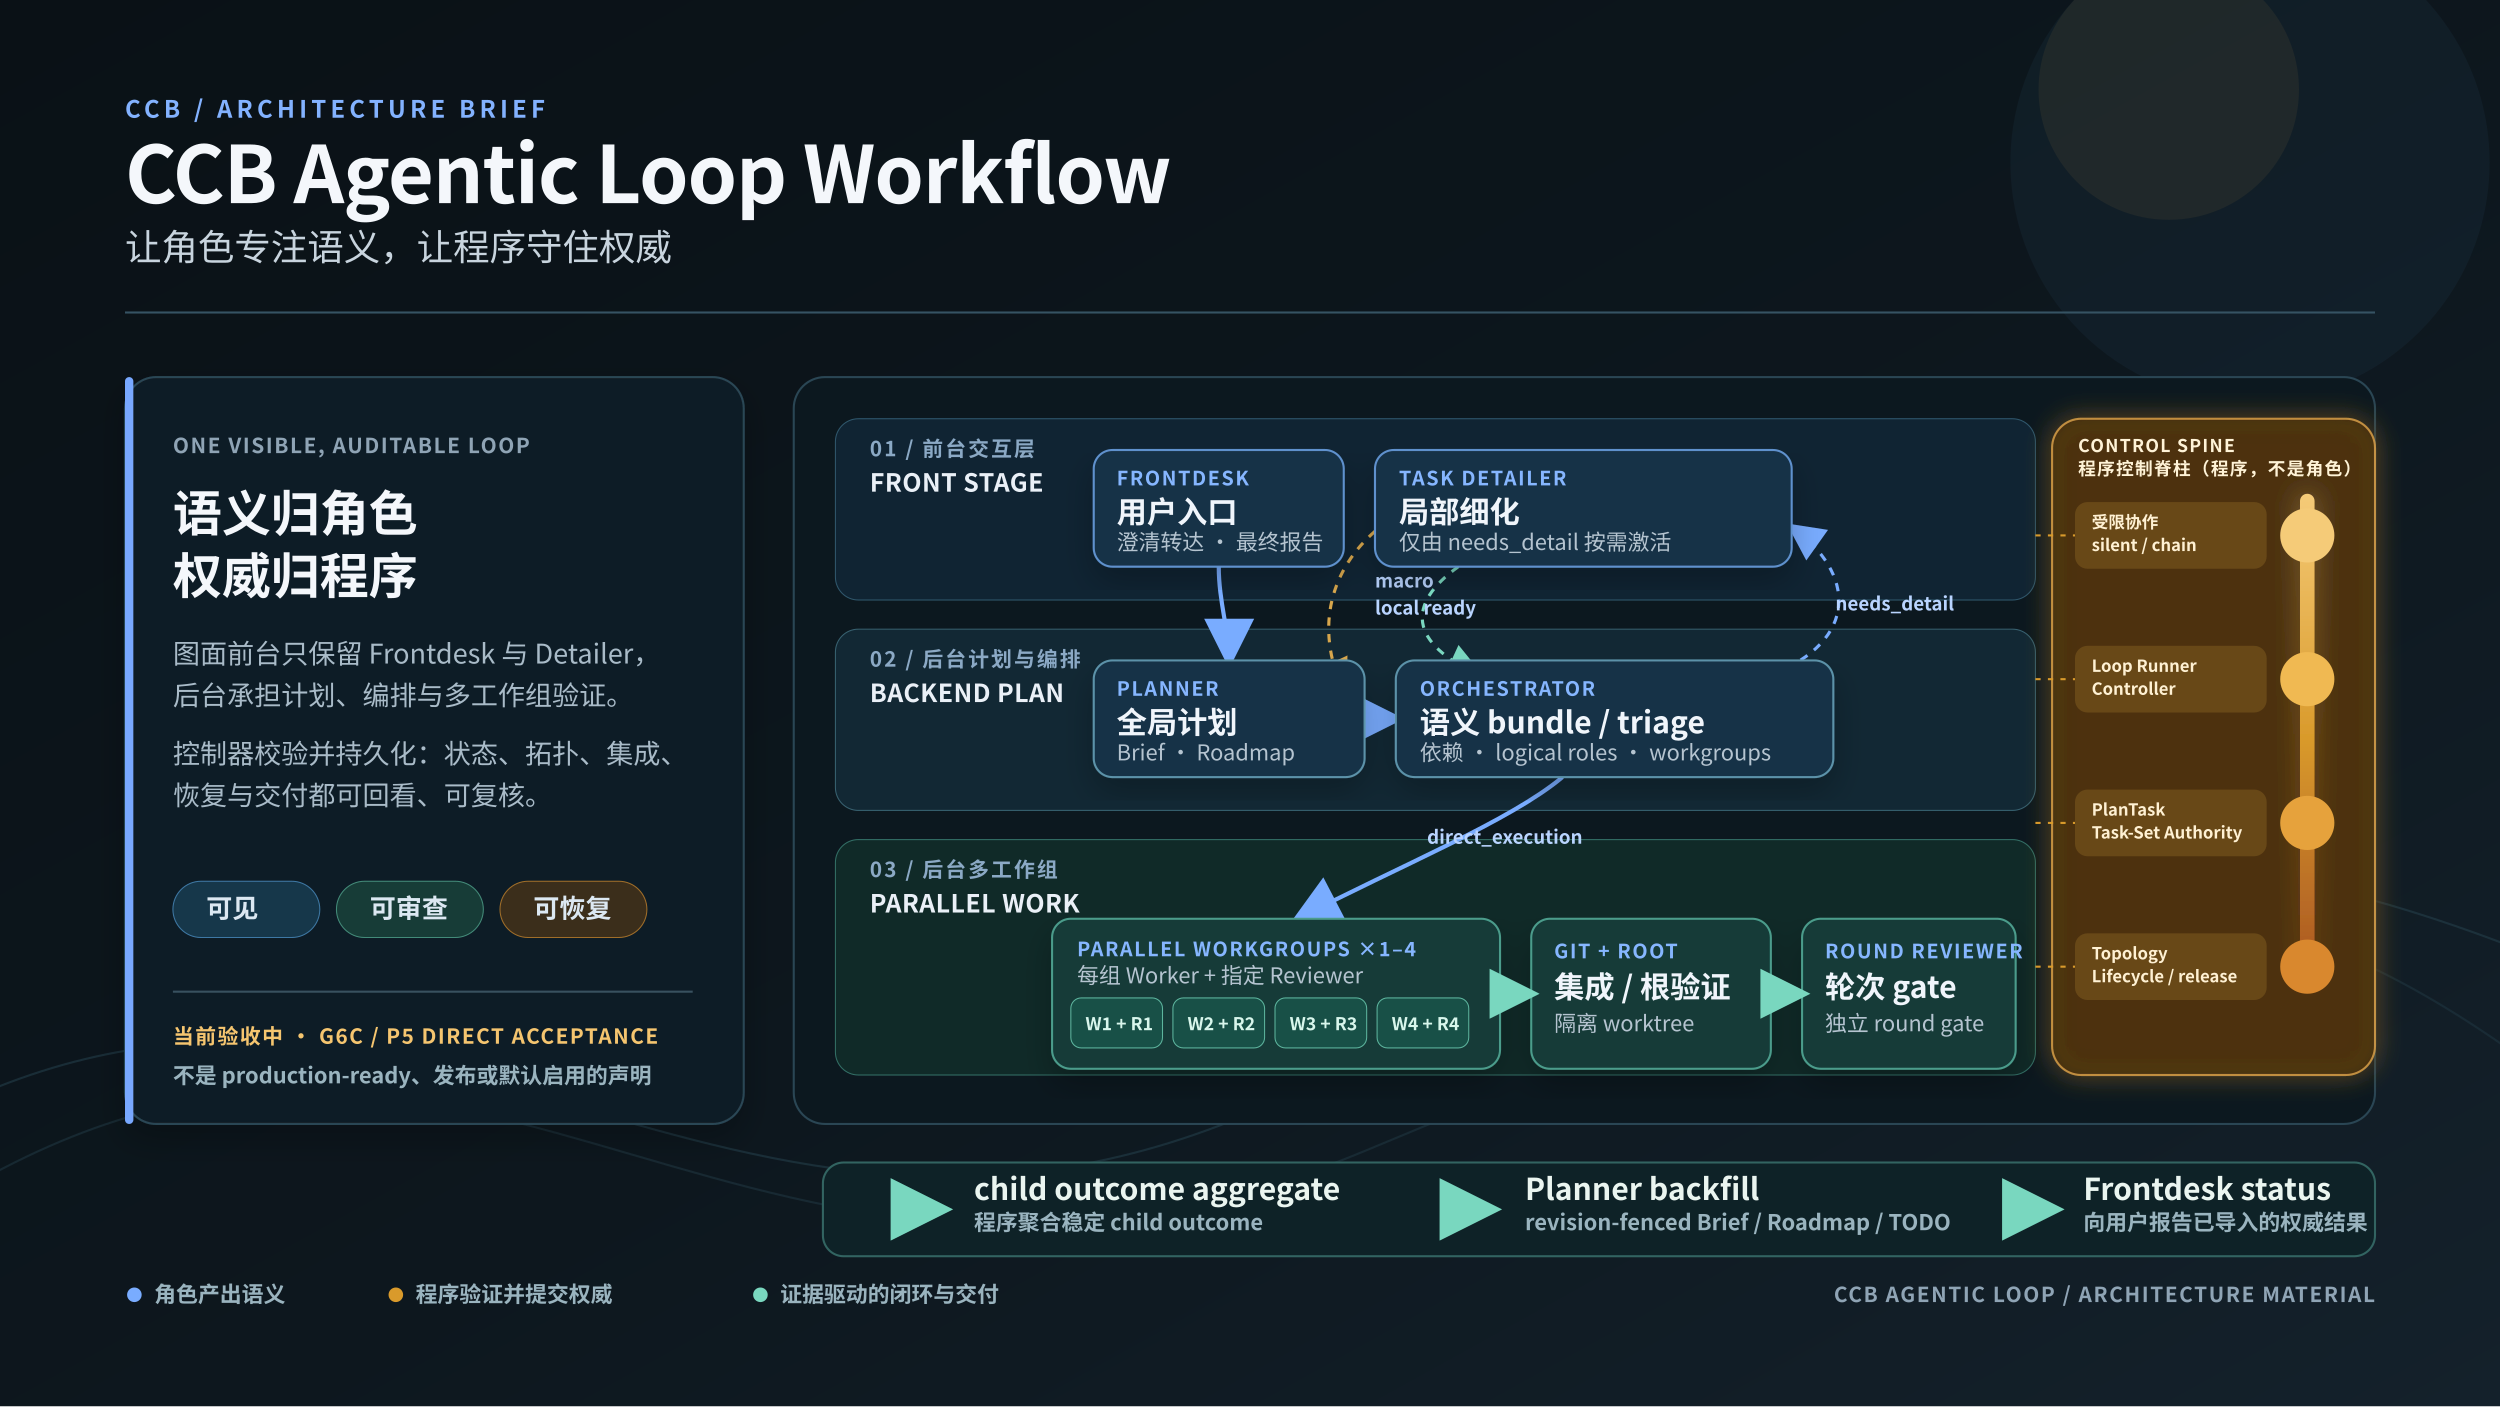
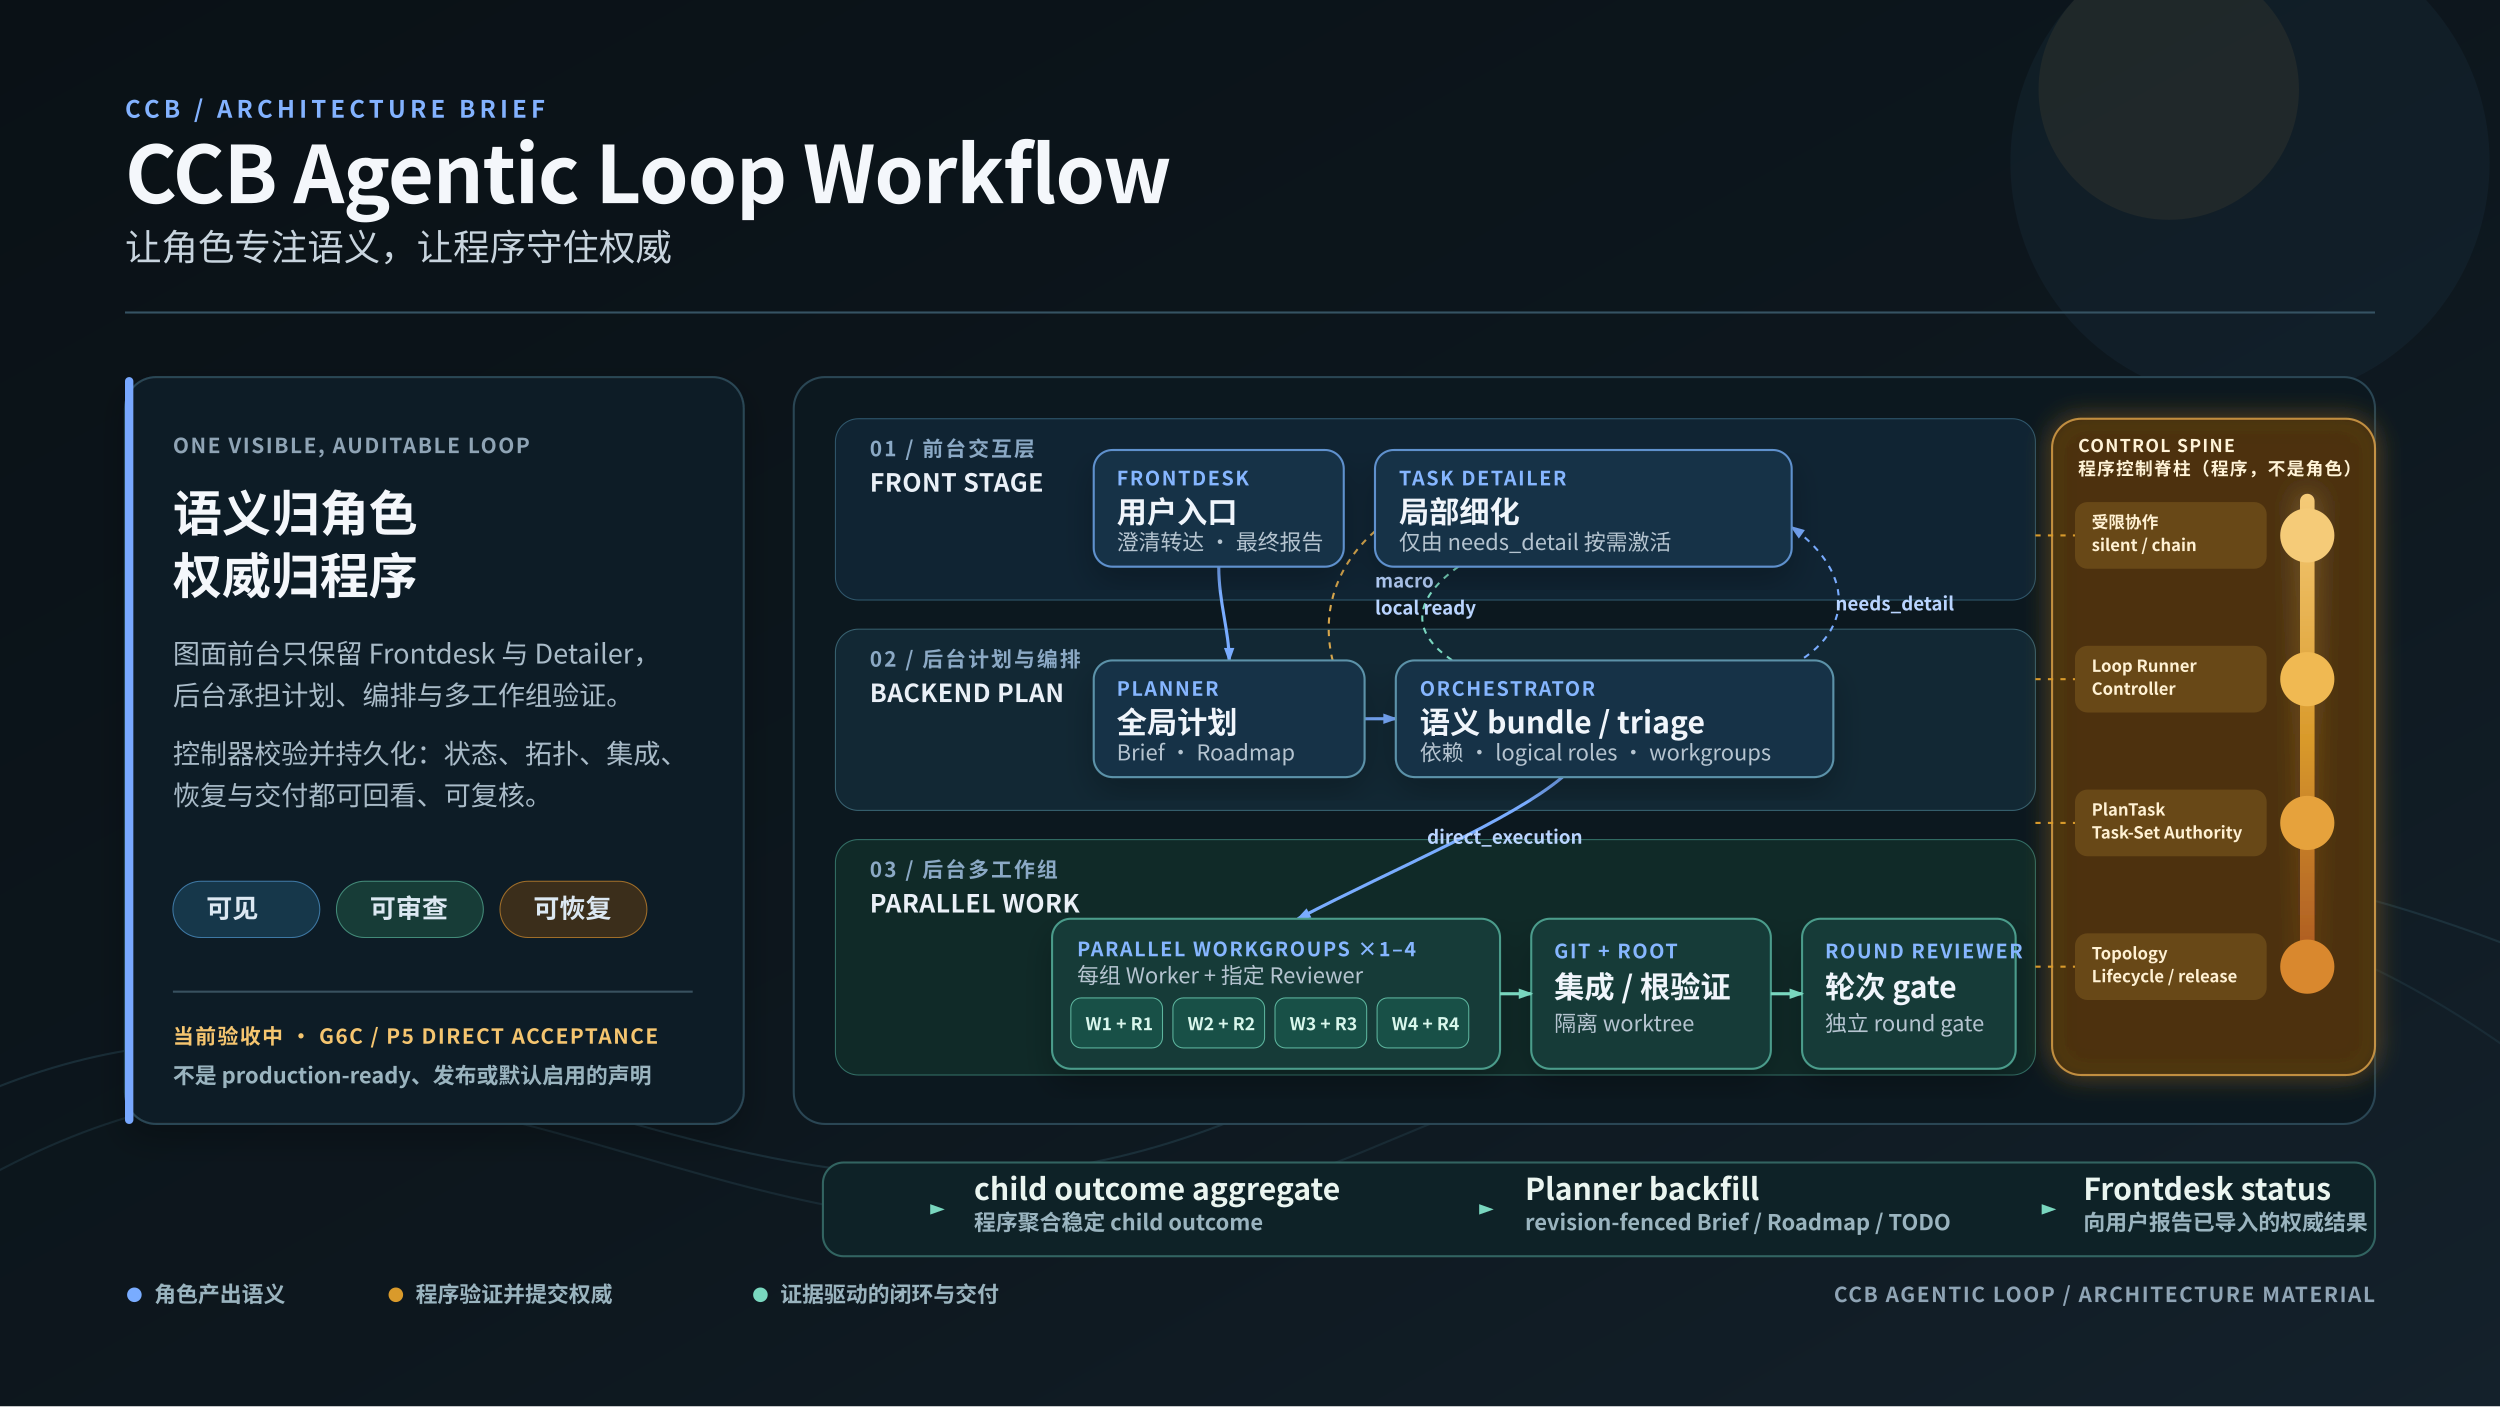
<svg xmlns="http://www.w3.org/2000/svg" width="2400" height="1350" viewBox="0 0 2400 1350" role="img" aria-labelledby="title desc">
  <defs>
    <linearGradient id="bg" x1="0" y1="0" x2="1" y2="1">
      <stop offset="0" stop-color="#0A1116" />
      <stop offset="0.55" stop-color="#0D171E" />
      <stop offset="1" stop-color="#14212B" />
    </linearGradient>
    <linearGradient id="spine" x1="0" y1="0" x2="0" y2="1">
      <stop offset="0" stop-color="#F5CB78" />
      <stop offset="0.5" stop-color="#D99A2B" />
      <stop offset="1" stop-color="#A85422" />
    </linearGradient>
    <linearGradient id="line" x1="0" y1="0" x2="1" y2="0">
      <stop offset="0" stop-color="#5F8ED7" stop-opacity="0" />
      <stop offset="0.45" stop-color="#6BA4FF" />
      <stop offset="1" stop-color="#84D7C4" stop-opacity="0.25" />
    </linearGradient>
    <filter id="glow" x="-30%" y="-30%" width="160%" height="160%">
      <feGaussianBlur stdDeviation="12" result="blur" />
      <feMerge>
        <feMergeNode in="blur" />
        <feMergeNode in="SourceGraphic" />
      </feMerge>
    </filter>
    <filter id="softShadow" x="-10%" y="-10%" width="120%" height="130%">
      <feDropShadow dx="0" dy="14" stdDeviation="16" flood-color="#000000" flood-opacity="0.24" />
    </filter>
-     <marker id="arrowBlue" markerWidth="12" markerHeight="12" refX="10" refY="6" orient="auto">
-       <path d="M0,0 L12,6 L0,12 Z" fill="#79ACFF" />
+     <marker id="arrowBlue" markerWidth="14" markerHeight="10" refX="12" refY="5" orient="auto" markerUnits="userSpaceOnUse">
+       <path d="M0,0 L14,5 L0,10 Z" fill="#79ACFF" />
    </marker>
-     <marker id="arrowMint" markerWidth="12" markerHeight="12" refX="10" refY="6" orient="auto">
-       <path d="M0,0 L12,6 L0,12 Z" fill="#79D7BF" />
+     <marker id="arrowMint" markerWidth="14" markerHeight="10" refX="12" refY="5" orient="auto" markerUnits="userSpaceOnUse">
+       <path d="M0,0 L14,5 L0,10 Z" fill="#79D7BF" />
    </marker>
-     <marker id="arrowAmber" markerWidth="12" markerHeight="12" refX="10" refY="6" orient="auto">
-       <path d="M0,0 L12,6 L0,12 Z" fill="#D7A64C" />
+     <marker id="arrowAmber" markerWidth="14" markerHeight="10" refX="12" refY="5" orient="auto" markerUnits="userSpaceOnUse">
+       <path d="M0,0 L14,5 L0,10 Z" fill="#D7A64C" />
    </marker>
    <style>
      text { font-family: "Noto Sans CJK SC", "Microsoft YaHei", "WenQuanYi Zen Hei", sans-serif; }
      .eyebrow { font-size: 23px; font-weight: 700; letter-spacing: 4px; fill: #83B2FF; }
      .title { font-size: 76px; font-weight: 800; letter-spacing: -1px; fill: #F4F7FB; }
      .subtitle { font-size: 35px; font-weight: 500; fill: #C8D4DE; }
      .left-lead { font-size: 47px; font-weight: 750; fill: #F4F7FB; }
      .left-body { font-size: 26px; font-weight: 400; fill: #A9BBC8; }
      .micro { font-size: 20px; font-weight: 650; letter-spacing: 1.5px; fill: #8FA4B5; }
      .pill { font-size: 25px; font-weight: 700; fill: #DCE8F2; }
      .layer-kicker { font-size: 20px; font-weight: 800; letter-spacing: 2px; fill: #8BA9C5; }
      .layer-title { font-size: 24px; font-weight: 800; letter-spacing: 0.4px; fill: #EAF0F7; }
      .card-title { font-size: 29px; font-weight: 800; fill: #F0F5FB; }
      .card-en { font-size: 19px; font-weight: 700; letter-spacing: 1.5px; fill: #86B6FF; }
      .card-body { font-size: 21px; font-weight: 450; fill: #B5C4D0; }
      .flow-label { font-size: 18px; font-weight: 800; fill: #B9D4FF; }
      .workgroup-mini { font-size: 17px; font-weight: 800; fill: #D8F6EC; }
      .spine-title { font-size: 17px; font-weight: 800; letter-spacing: 1.2px; fill: #FFF3D7; }
      .spine-body { font-size: 16px; font-weight: 650; fill: #FFF1D3; }
      .foot-strong { font-size: 29px; font-weight: 800; fill: #EAF5F0; }
      .foot { font-size: 21px; font-weight: 550; fill: #9AB4BF; }
      .status { font-size: 20px; font-weight: 800; letter-spacing: 1.4px; fill: #F5C56F; }
    </style>
  </defs>
  <rect width="2400" height="1350" fill="url(#bg)" />
  <path d="M-80 1080 C400 820, 690 1300, 1220 1060 S2020 730, 2510 950" fill="none" stroke="#25414D" stroke-width="2" opacity="0.55" />
  <path d="M-20 1134 C470 860, 720 1350, 1310 1105 S2090 770, 2440 1030" fill="none" stroke="#1D333D" stroke-width="2" opacity="0.65" />
  <circle cx="2160" cy="156" r="230" fill="#315878" opacity="0.11" />
  <circle cx="2082" cy="86" r="125" fill="#D29F4B" opacity="0.08" />
  <g transform="translate(120 113)">
    <text class="eyebrow">CCB / ARCHITECTURE BRIEF</text>
    <text y="82" class="title">CCB Agentic Loop Workflow</text>
    <text y="137" class="subtitle">让角色专注语义，让程序守住权威</text>
  </g>
  <line x1="120" y1="300" x2="2280" y2="300" stroke="#365363" stroke-width="2" />
  <g filter="url(#softShadow)">
    <rect x="120" y="362" width="594" height="717" rx="30" fill="#101D25" stroke="#2B4655" stroke-width="2" />
    <rect x="120" y="362" width="8" height="717" rx="4" fill="#78A8FF" />
  </g>
  <text x="166" y="435" class="micro">ONE VISIBLE, AUDITABLE LOOP</text>
  <text x="166" y="510" class="left-lead">语义归角色</text>
  <text x="166" y="570" class="left-lead">权威归程序</text>
  <text x="166" y="637" class="left-body">图面前台只保留 Frontdesk 与 Detailer，</text>
  <text x="166" y="677" class="left-body">后台承担计划、编排与多工作组验证。</text>
  <text x="166" y="733" class="left-body">控制器校验并持久化：状态、拓扑、集成、</text>
  <text x="166" y="773" class="left-body">恢复与交付都可回看、可复核。</text>
  <g transform="translate(166 846)">
    <rect width="141" height="54" rx="27" fill="#16374A" stroke="#3E78A4" />
    <text x="32" y="35" class="pill">可见</text>
    <rect x="157" width="141" height="54" rx="27" fill="#173C37" stroke="#438B79" />
    <text x="189" y="35" class="pill">可审查</text>
    <rect x="314" width="141" height="54" rx="27" fill="#3B2E1B" stroke="#A06E29" />
    <text x="346" y="35" class="pill">可恢复</text>
  </g>
  <line x1="166" y1="952" x2="665" y2="952" stroke="#38515F" stroke-width="2" />
  <text x="166" y="1002" class="status">当前验收中  ·  G6C / P5 DIRECT ACCEPTANCE</text>
  <text x="166" y="1040" class="foot">不是 production-ready、发布或默认启用的声明</text>
  <rect x="762" y="362" width="1518" height="717" rx="30" fill="#0C181F" stroke="#2A4654" stroke-width="2" />
  <g opacity="0.95">
    <rect x="802" y="402" width="1152" height="174" rx="22" fill="#102534" stroke="#315A70" />
    <rect x="802" y="604" width="1152" height="174" rx="22" fill="#122936" stroke="#3A6574" />
    <rect x="802" y="806" width="1152" height="226" rx="22" fill="#102B29" stroke="#347369" />
  </g>
  <text x="835" y="438" class="layer-kicker">01 / 前台交互层</text>
  <text x="835" y="472" class="layer-title">FRONT STAGE</text>
  <text x="835" y="640" class="layer-kicker">02 / 后台计划与编排</text>
  <text x="835" y="674" class="layer-title">BACKEND PLAN</text>
  <text x="835" y="842" class="layer-kicker">03 / 后台多工作组</text>
  <text x="835" y="876" class="layer-title">PARALLEL WORK</text>
-   <path d="M1170 544 C1170 578 1180 606 1180 634" fill="none" stroke="#79ACFF" stroke-width="4" marker-end="url(#arrowBlue)" />
-   <path d="M1310 690 H1340" stroke="#79ACFF" stroke-width="4" marker-end="url(#arrowBlue)" />
-   <path d="M1500 746 C1450 788 1342 832 1246 882" fill="none" stroke="#79ACFF" stroke-width="4" marker-end="url(#arrowBlue)" />
+   <path d="M1170 544 C1170 578 1180 606 1180 634" fill="none" stroke="#79ACFF" stroke-width="3" marker-end="url(#arrowBlue)" />
+   <path d="M1310 690 H1340" stroke="#79ACFF" stroke-width="3" marker-end="url(#arrowBlue)" />
+   <path d="M1500 746 C1450 788 1342 832 1246 882" fill="none" stroke="#79ACFF" stroke-width="3" marker-end="url(#arrowBlue)" />
  <text x="1370" y="810" class="flow-label">direct_execution</text>
-   <path d="M1700 648 C1785 615 1782 550 1720 506" fill="none" stroke="#79ACFF" stroke-width="3" stroke-dasharray="8 8" marker-end="url(#arrowBlue)" />
+   <path d="M1700 648 C1785 615 1782 550 1720 506" fill="none" stroke="#79ACFF" stroke-width="2" stroke-dasharray="6 6" marker-end="url(#arrowBlue)" />
  <text x="1762" y="586" class="flow-label">needs_detail</text>
-   <path d="M1400 544 C1350 580 1352 617 1420 648" fill="none" stroke="#79D7BF" stroke-width="3" stroke-dasharray="8 8" marker-end="url(#arrowMint)" />
+   <path d="M1400 544 C1350 580 1352 617 1420 648" fill="none" stroke="#79D7BF" stroke-width="2" stroke-dasharray="6 6" marker-end="url(#arrowMint)" />
  <text x="1320" y="590" class="flow-label">local ready</text>
-   <path d="M1320 510 C1280 545 1260 600 1290 664" fill="none" stroke="#D7A64C" stroke-width="3" stroke-dasharray="8 8" marker-end="url(#arrowAmber)" />
+   <path d="M1320 510 C1280 545 1260 600 1290 664" fill="none" stroke="#D7A64C" stroke-width="2" stroke-dasharray="6 6" marker-end="url(#arrowAmber)" />
  <text x="1320" y="564" class="flow-label" fill="#F1C36B">macro</text>
  <g filter="url(#softShadow)">
    <rect x="1050" y="432" width="240" height="112" rx="18" fill="#173047" stroke="#5E91CD" stroke-width="2" />
    <rect x="1320" y="432" width="400" height="112" rx="18" fill="#173047" stroke="#5E91CD" stroke-width="2" />
  </g>
  <text x="1072" y="466" class="card-en">FRONTDESK</text>
  <text x="1072" y="502" class="card-title">用户入口</text>
  <text x="1072" y="528" class="card-body">澄清转达 · 最终报告</text>
  <text x="1343" y="466" class="card-en">TASK DETAILER</text>
  <text x="1343" y="502" class="card-title">局部细化</text>
  <text x="1343" y="528" class="card-body">仅由 needs_detail 按需激活</text>
  <g filter="url(#softShadow)">
    <rect x="1050" y="634" width="260" height="112" rx="18" fill="#183346" stroke="#5B92A9" stroke-width="2" />
    <rect x="1340" y="634" width="420" height="112" rx="18" fill="#183346" stroke="#5B92A9" stroke-width="2" />
  </g>
  <text x="1072" y="668" class="card-en">PLANNER</text>
  <text x="1072" y="704" class="card-title">全局计划</text>
  <text x="1072" y="730" class="card-body">Brief · Roadmap</text>
  <text x="1363" y="668" class="card-en">ORCHESTRATOR</text>
  <text x="1363" y="704" class="card-title">语义 bundle / triage</text>
  <text x="1363" y="730" class="card-body">依赖 · logical roles · workgroups</text>
  <g filter="url(#softShadow)">
    <rect x="1010" y="882" width="430" height="144" rx="18" fill="#123A37" stroke="#4B9C8B" stroke-width="2" />
    <rect x="1470" y="882" width="230" height="144" rx="18" fill="#123A37" stroke="#4B9C8B" stroke-width="2" />
    <rect x="1730" y="882" width="205" height="144" rx="18" fill="#123A37" stroke="#4B9C8B" stroke-width="2" />
  </g>
  <text x="1034" y="918" class="card-en">PARALLEL WORKGROUPS ×1–4</text>
  <text x="1034" y="944" class="card-body">每组 Worker + 指定 Reviewer</text>
  <rect x="1028" y="958" width="88" height="48" rx="10" fill="#185047" stroke="#5DB59E" />
  <rect x="1126" y="958" width="88" height="48" rx="10" fill="#185047" stroke="#5DB59E" />
  <rect x="1224" y="958" width="88" height="48" rx="10" fill="#185047" stroke="#5DB59E" />
  <rect x="1322" y="958" width="88" height="48" rx="10" fill="#185047" stroke="#5DB59E" />
  <text x="1042" y="989" class="workgroup-mini">W1 + R1</text>
  <text x="1140" y="989" class="workgroup-mini">W2 + R2</text>
  <text x="1238" y="989" class="workgroup-mini">W3 + R3</text>
  <text x="1336" y="989" class="workgroup-mini">W4 + R4</text>
  <text x="1492" y="920" class="card-en">GIT + ROOT</text>
  <text x="1492" y="958" class="card-title">集成 / 根验证</text>
  <text x="1492" y="990" class="card-body">隔离 worktree</text>
  <text x="1752" y="920" class="card-en">ROUND REVIEWER</text>
  <text x="1752" y="958" class="card-title">轮次 gate</text>
  <text x="1752" y="990" class="card-body">独立 round gate</text>
-   <path d="M1440 954 H1470" stroke="#79D7BF" stroke-width="4" marker-end="url(#arrowMint)" />
-   <path d="M1700 954 H1730" stroke="#79D7BF" stroke-width="4" marker-end="url(#arrowMint)" />
+   <path d="M1440 954 H1470" stroke="#79D7BF" stroke-width="3" marker-end="url(#arrowMint)" />
+   <path d="M1700 954 H1730" stroke="#79D7BF" stroke-width="3" marker-end="url(#arrowMint)" />
  <g filter="url(#glow)">
    <rect x="1970" y="402" width="310" height="630" rx="28" fill="#4F3210" opacity="0.82" stroke="#DDA145" stroke-width="2" />
    <rect x="2208" y="474" width="14" height="470" rx="7" fill="url(#spine)" />
  </g>
  <text x="1995" y="434" class="spine-title">CONTROL SPINE</text>
  <text x="1995" y="456" class="spine-title">程序控制脊柱（程序，不是角色）</text>
  <g>
    <rect x="1992" y="482" width="184" height="64" rx="12" fill="#684817" />
    <circle cx="2215" cy="514" r="26" fill="#F5CB78" />
    <text x="2008" y="507" class="spine-body">受限协作</text>
    <text x="2008" y="529" class="spine-body">silent / chain</text>
    <rect x="1992" y="620" width="184" height="64" rx="12" fill="#684817" />
    <circle cx="2215" cy="652" r="26" fill="#F0B952" />
    <text x="2008" y="645" class="spine-body">Loop Runner</text>
    <text x="2008" y="667" class="spine-body">Controller</text>
    <rect x="1992" y="758" width="184" height="64" rx="12" fill="#684817" />
    <circle cx="2215" cy="790" r="26" fill="#E6A23C" />
    <text x="2008" y="783" class="spine-body">PlanTask</text>
    <text x="2008" y="805" class="spine-body">Task-Set Authority</text>
    <rect x="1992" y="896" width="184" height="64" rx="12" fill="#684817" />
    <circle cx="2215" cy="928" r="26" fill="#D9882E" />
    <text x="2008" y="921" class="spine-body">Topology</text>
    <text x="2008" y="943" class="spine-body">Lifecycle / release</text>
  </g>
  <path d="M1954 514 H1992" stroke="#D99A2B" stroke-width="2" stroke-dasharray="5 7" />
  <path d="M1954 652 H1992" stroke="#D99A2B" stroke-width="2" stroke-dasharray="5 7" />
  <path d="M1954 790 H1992" stroke="#D99A2B" stroke-width="2" stroke-dasharray="5 7" />
  <path d="M1954 928 H1992" stroke="#D99A2B" stroke-width="2" stroke-dasharray="5 7" />
  <g transform="translate(790 1116)">
    <rect width="1490" height="90" rx="20" fill="#0E2227" stroke="#326461" stroke-width="2" />
-     <path d="M44 45 H115" stroke="url(#line)" stroke-width="5" marker-end="url(#arrowMint)" />
+     <path d="M44 45 H115" stroke="url(#line)" stroke-width="3" marker-end="url(#arrowMint)" />
    <text x="145" y="36" class="foot-strong">child outcome aggregate</text>
    <text x="145" y="65" class="foot">程序聚合稳定 child outcome</text>
-     <path d="M570 45 H642" stroke="url(#line)" stroke-width="5" marker-end="url(#arrowMint)" />
+     <path d="M570 45 H642" stroke="url(#line)" stroke-width="3" marker-end="url(#arrowMint)" />
    <text x="674" y="36" class="foot-strong">Planner backfill</text>
    <text x="674" y="65" class="foot">revision-fenced Brief / Roadmap / TODO</text>
-     <path d="M1110 45 H1182" stroke="url(#line)" stroke-width="5" marker-end="url(#arrowMint)" />
+     <path d="M1110 45 H1182" stroke="url(#line)" stroke-width="3" marker-end="url(#arrowMint)" />
    <text x="1210" y="36" class="foot-strong">Frontdesk status</text>
    <text x="1210" y="65" class="foot">向用户报告已导入的权威结果</text>
  </g>
  <g transform="translate(120 1250)">
    <circle cx="9" cy="-7" r="7" fill="#79ACFF" />
    <text x="28" y="0" class="foot">角色产出语义</text>
    <circle cx="260" cy="-7" r="7" fill="#D99A2B" />
    <text x="279" y="0" class="foot">程序验证并提交权威</text>
    <circle cx="610" cy="-7" r="7" fill="#79D7BF" />
    <text x="629" y="0" class="foot">证据驱动的闭环与交付</text>
    <text x="2160" y="0" text-anchor="end" class="micro">CCB AGENTIC LOOP / ARCHITECTURE MATERIAL</text>
  </g>
</svg>
